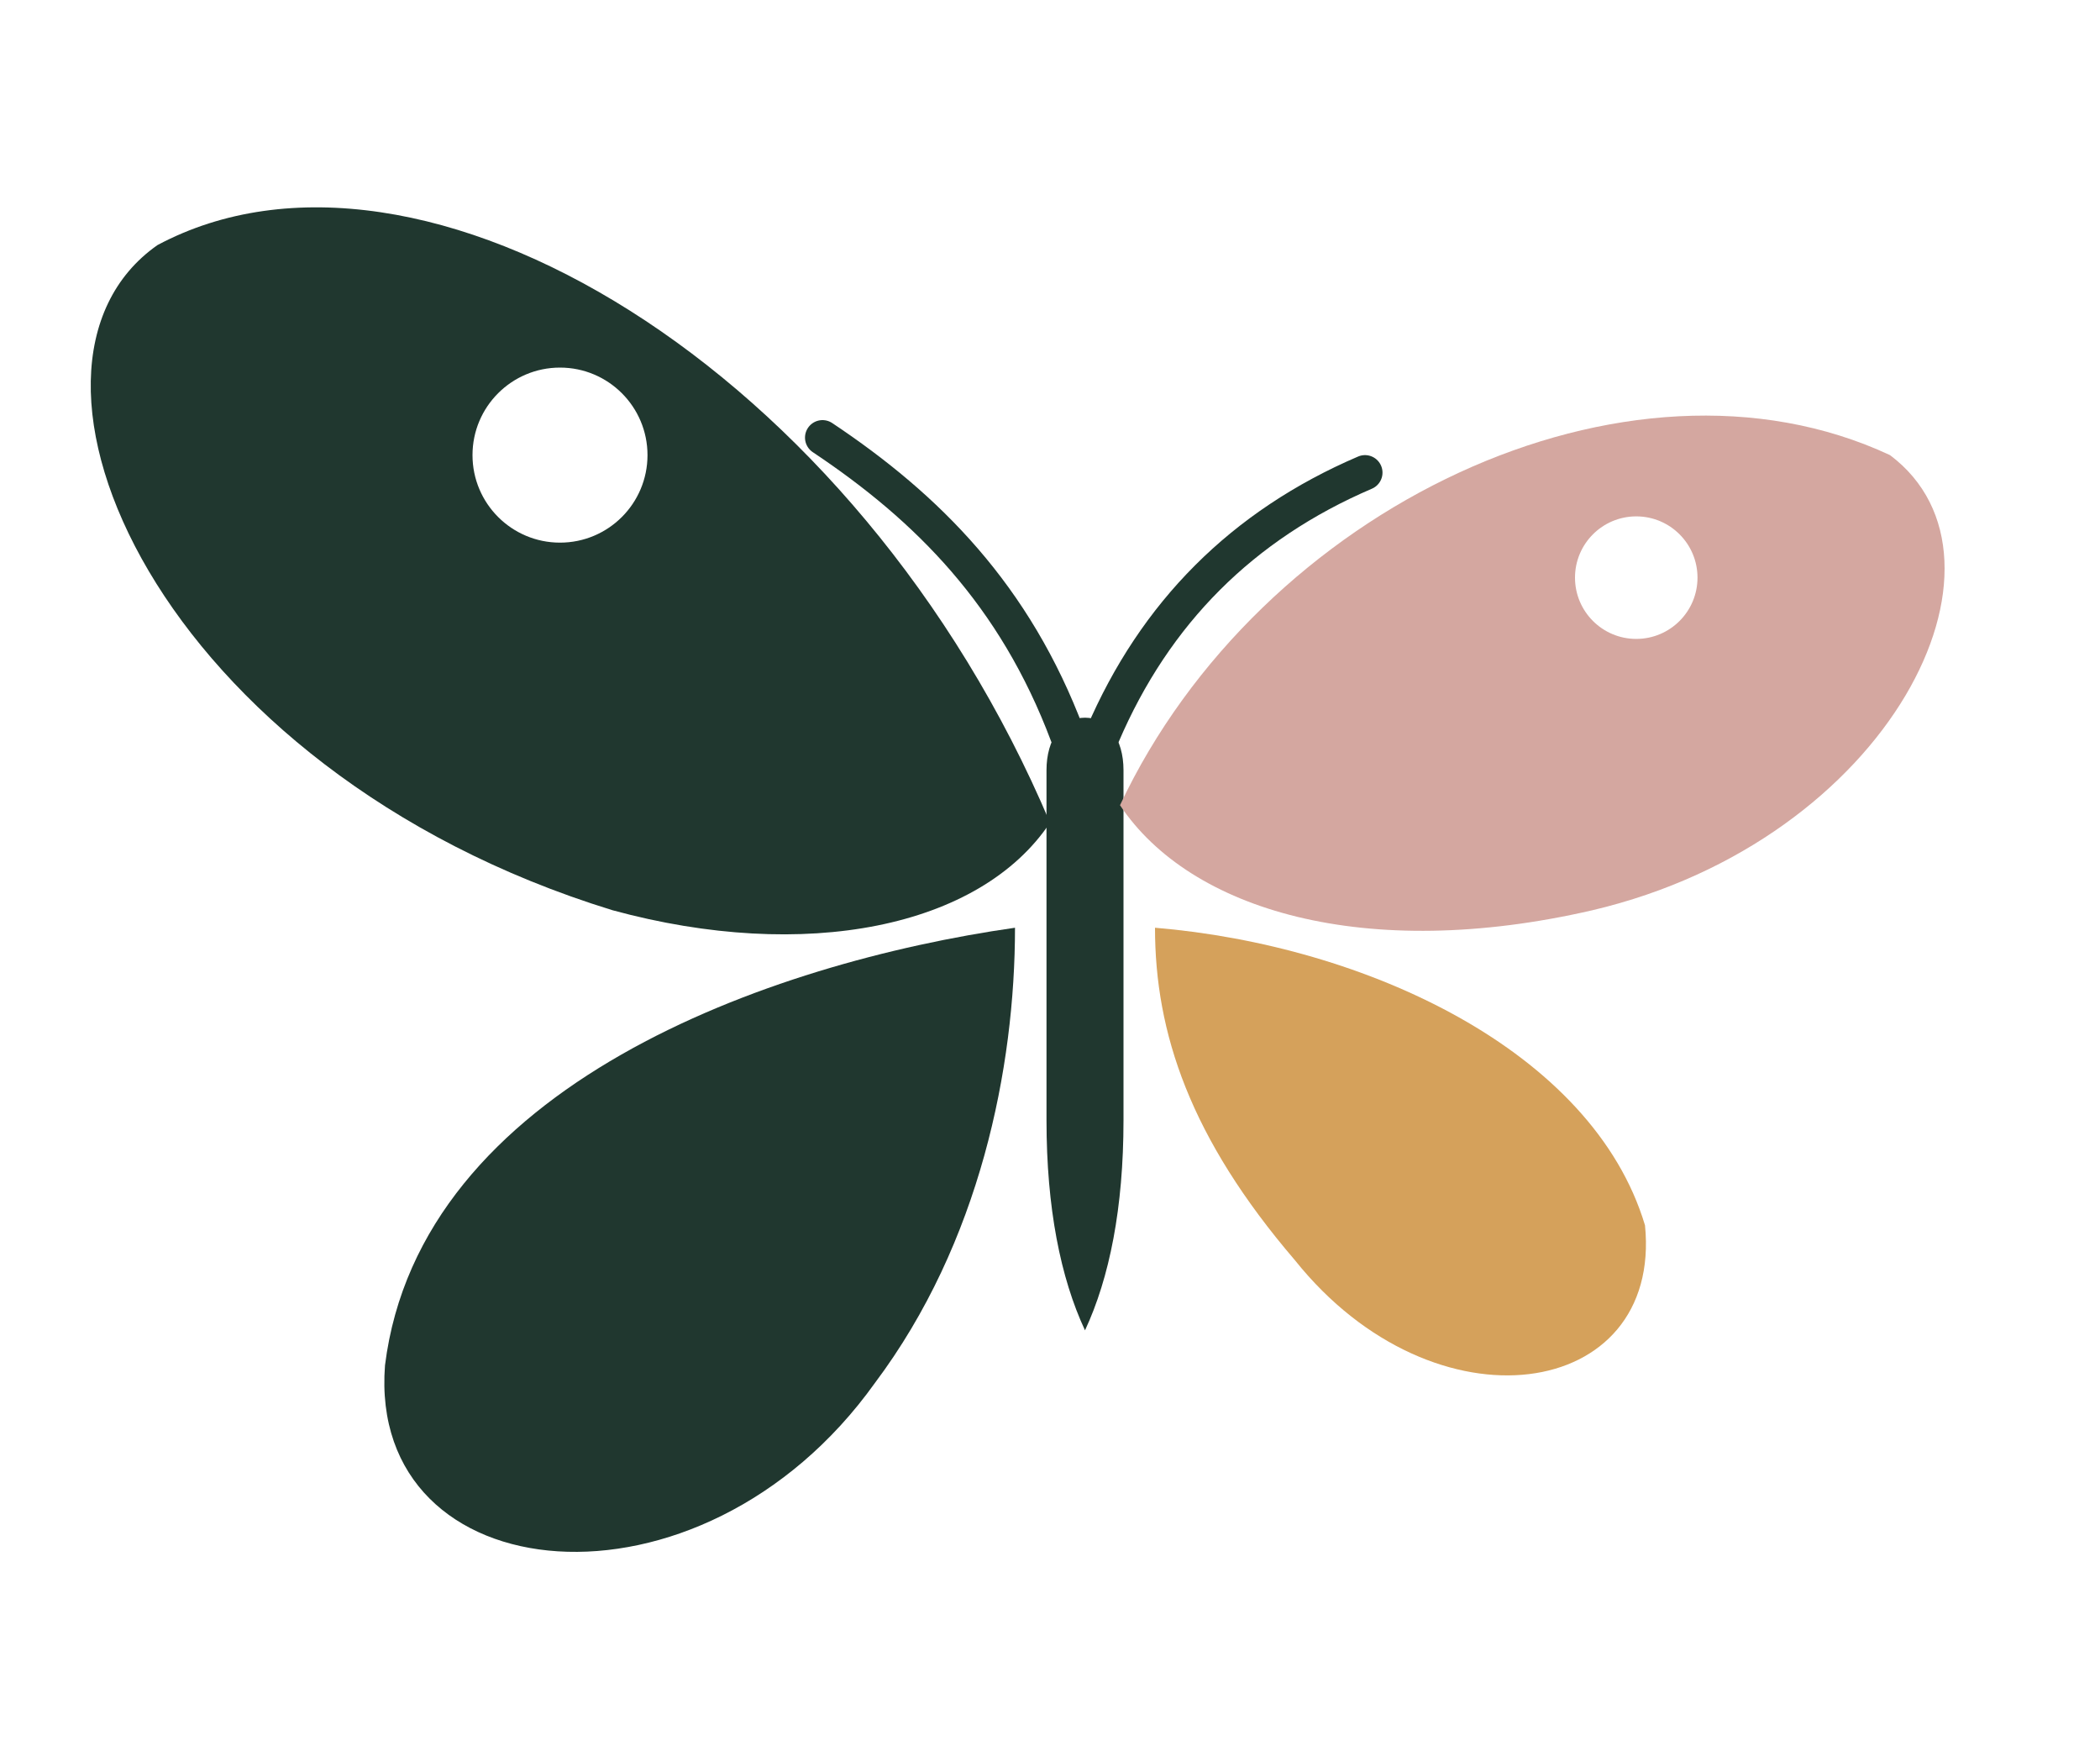
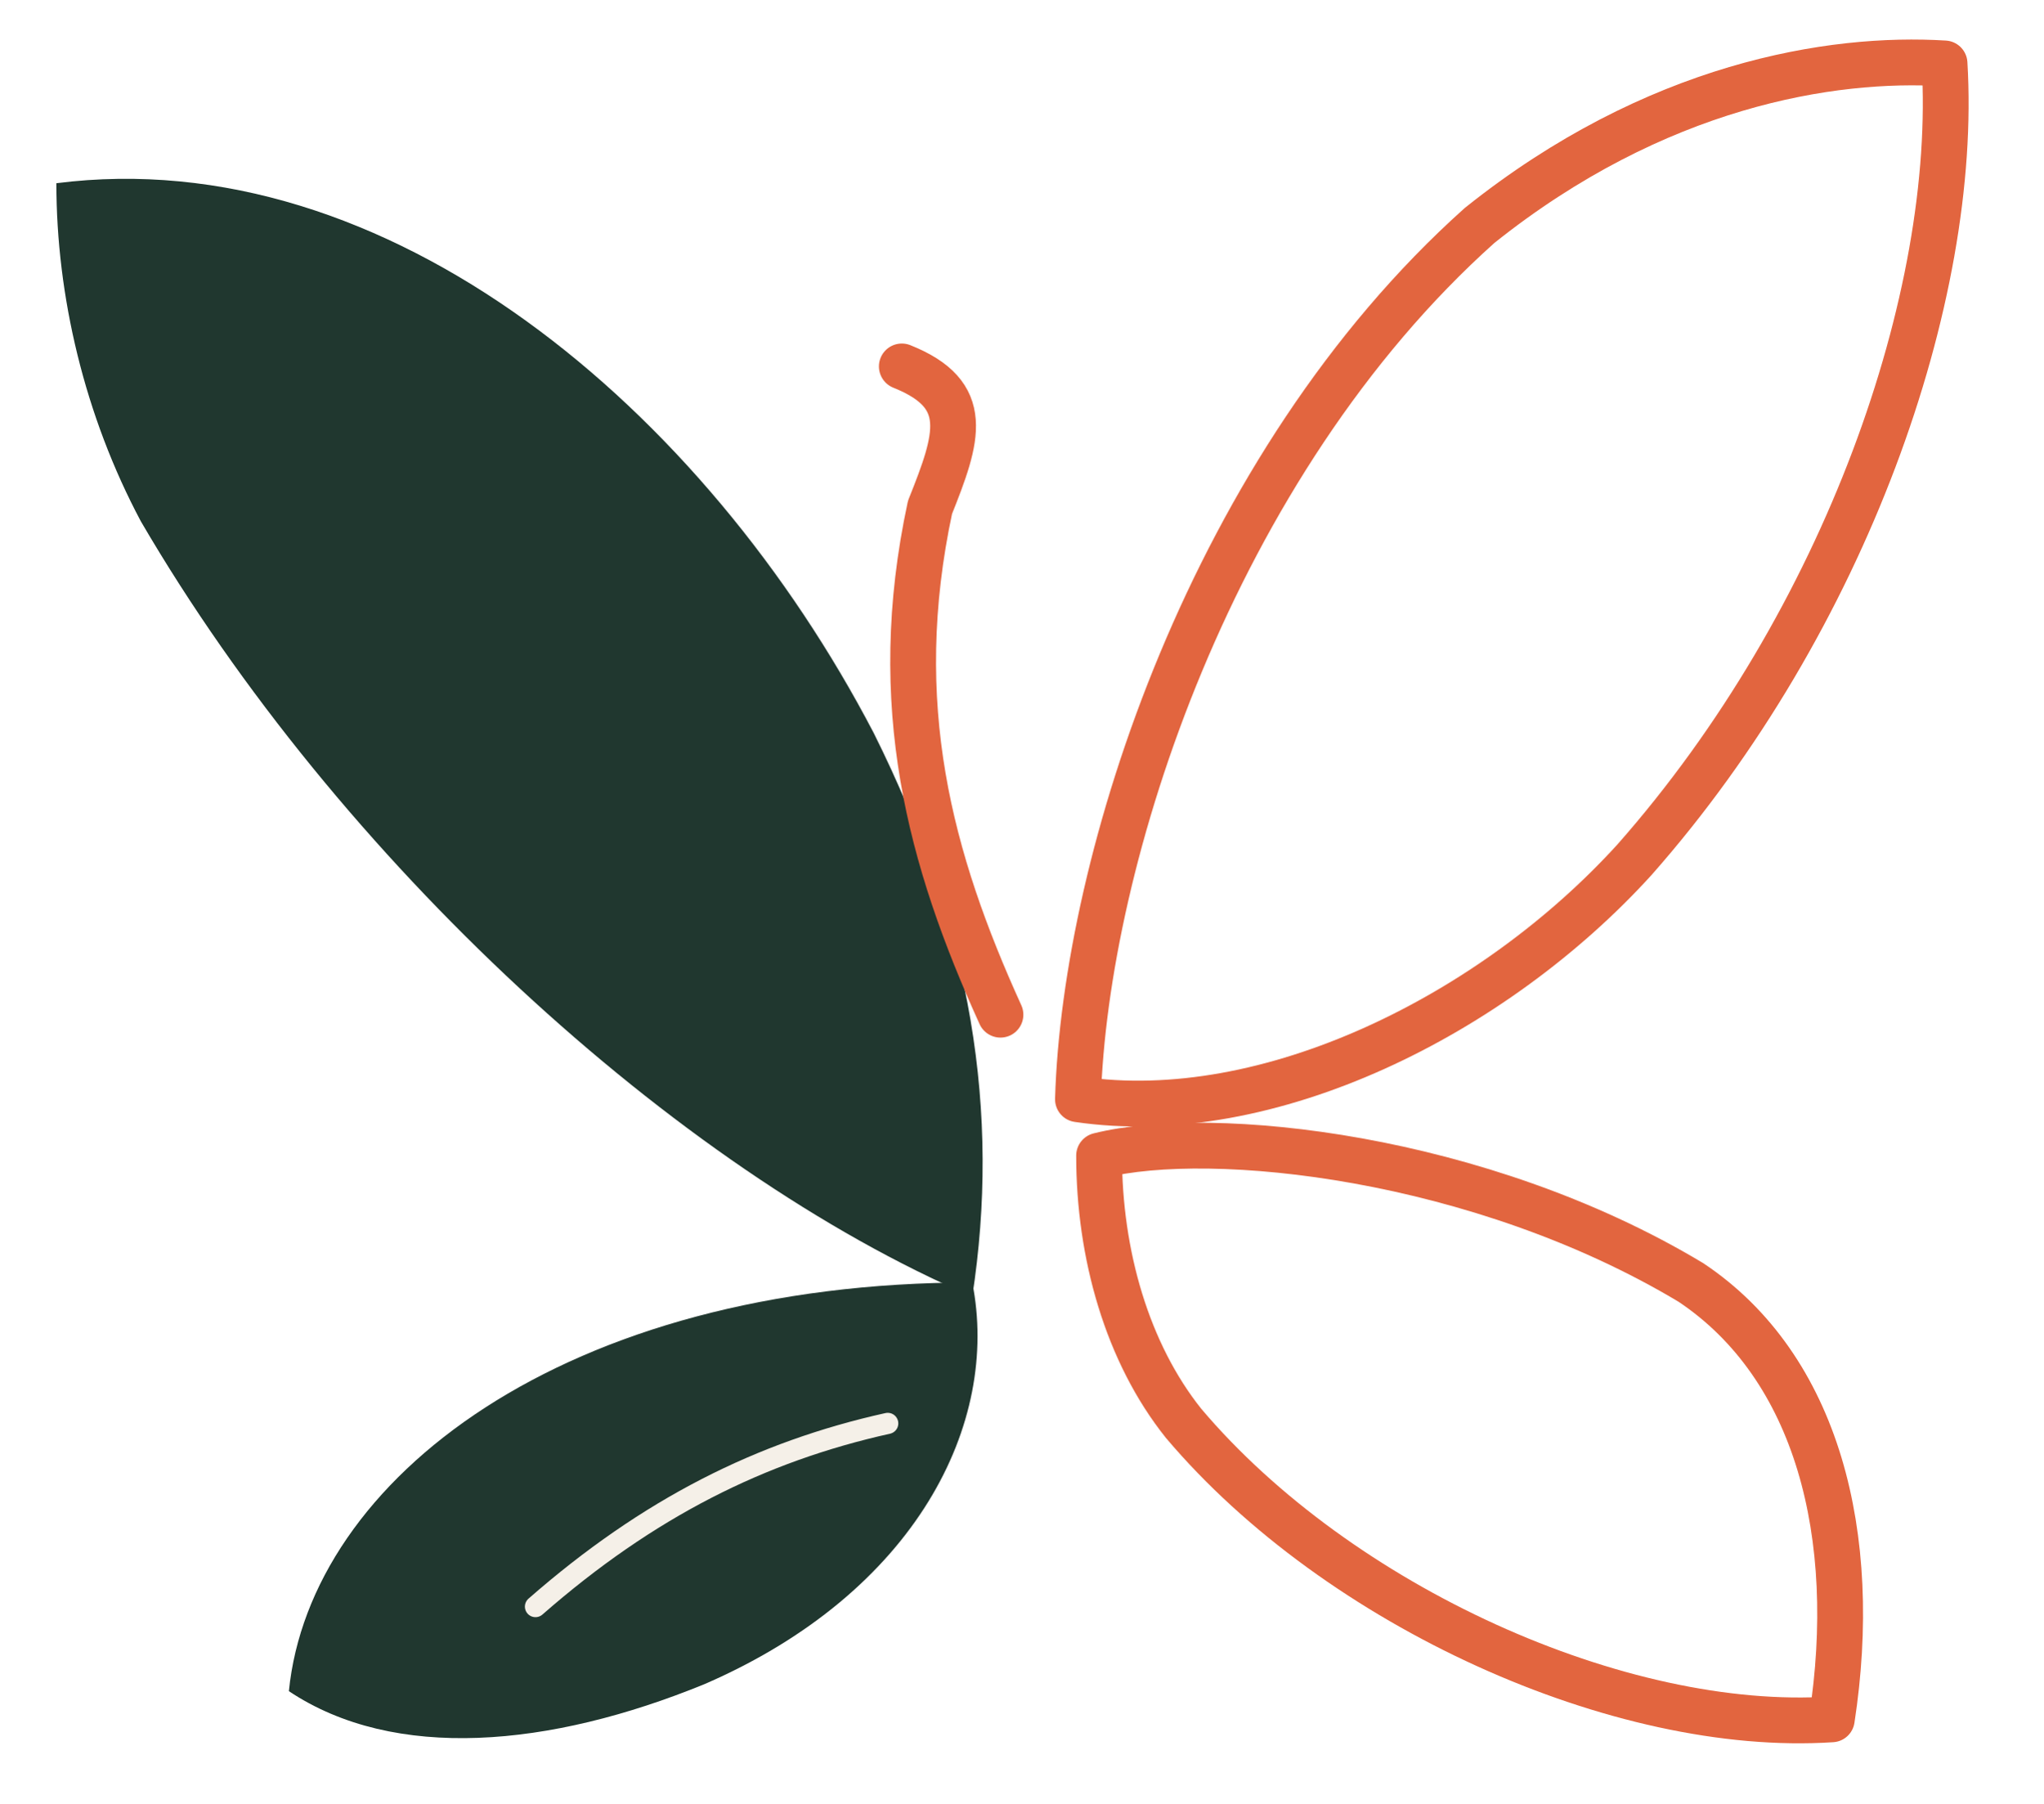
- <svg xmlns="http://www.w3.org/2000/svg" viewBox="0 0 120 100" width="120" height="100" fill="none">
-   <g fill="#20372F" fill-rule="evenodd">
-     <path d="M60 47C49 21 24 6 9 14C-1 21 9 44 35 52C46 55 56 53 60 47ZM27 26a5 5 0 1 0 10 0a5 5 0 1 0-10 0Z" />
-     <path d="M58 53C44 55 24 62 22 78C21 91 40 93 50 79C56 71 58 61 58 53Z" />
-     <path d="M62 41c-1.300 0-2.200 1.200-2.200 3v20c0 5 .8 9 2.200 12c1.400-3 2.200-7 2.200-12V44c0-1.800-.9-3-2.200-3Z" />
+ <svg xmlns="http://www.w3.org/2000/svg" viewBox="90 148 290 256" role="img" aria-label="Kukoon">
+   <path fill="#20372F" d="M98 174C145 168 190 206 214 252C228 280 232 306 228 332C186 314 138 270 110 222C102 207 98 190 98 174Z" />
+   <path fill="#20372F" d="M131 388C134 358 170 330 228 330C232 350 220 374 190 387C168 396 146 398 131 388Z" />
+   <path d="M166 376C182 362 198 354 216 350" fill="none" stroke="#F5F0E8" stroke-width="3" stroke-linecap="round" />
+   <g fill="none" stroke="#E2653F" stroke-width="6.5" stroke-linecap="round" stroke-linejoin="round">
+     <path d="M243 304C244 270 262 214 300 180C325 160 350 156 366 157C368 190 352 236 322 270C302 292 270 308 243 304Z" />
+     <path d="M246 312C262 308 300 312 330 330C348 342 354 366 350 392C320 394 280 376 258 350C250 340 246 326 246 312Z" />
+     <path d="M232 292C222 270 216 248 222 220C226 210 228 204 218 200" />
  </g>
-   <path d="M64 46C72 29 93 19 108 26C116 32 108 48 91 52C78 55 68 52 64 46ZM90 33a3.500 3.500 0 1 0 7 0a3.500 3.500 0 1 0-7 0Z" fill="#D4A7A0" fill-rule="evenodd" />
-   <path d="M66 53C78 54 91 60 94 70C95 80 82 82 74 72C68 65 66 59 66 53Z" fill="#D5A15B" />
-   <path d="M61 42C58 34 53 29 47 25M63 42C66 35 71 30 78 27" stroke="#20372F" stroke-width="2" stroke-linecap="round" />
</svg>
